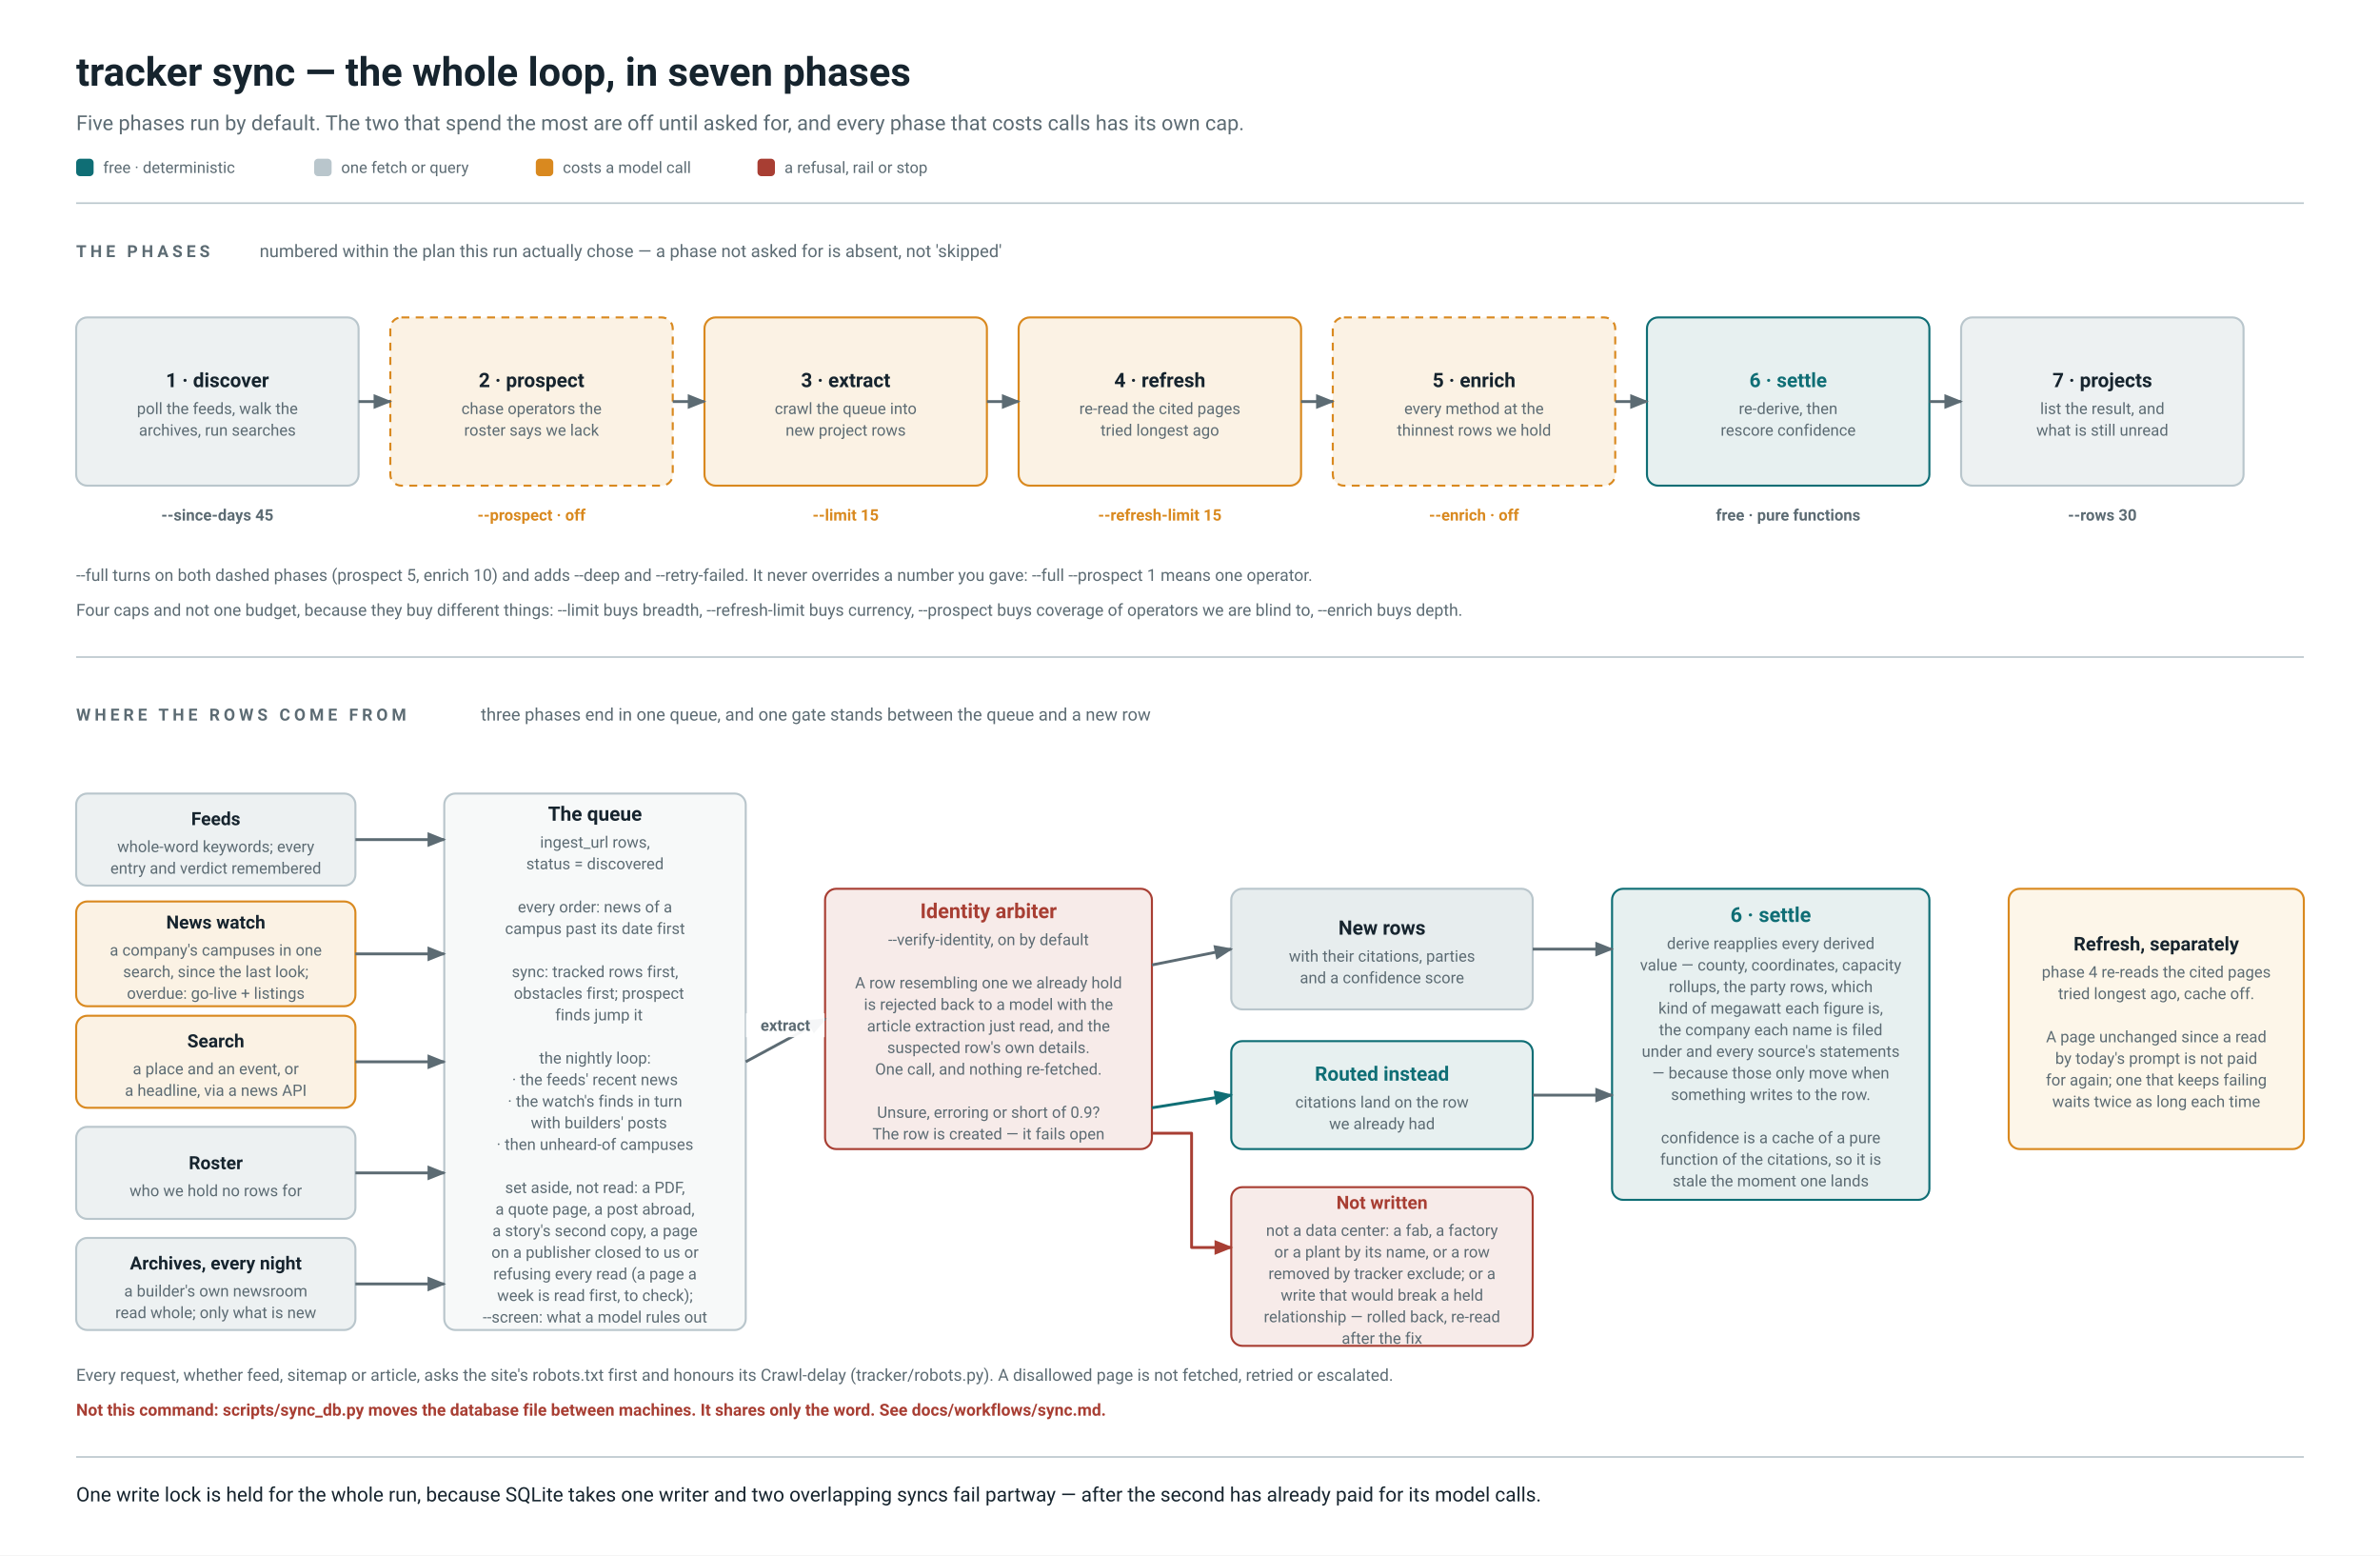
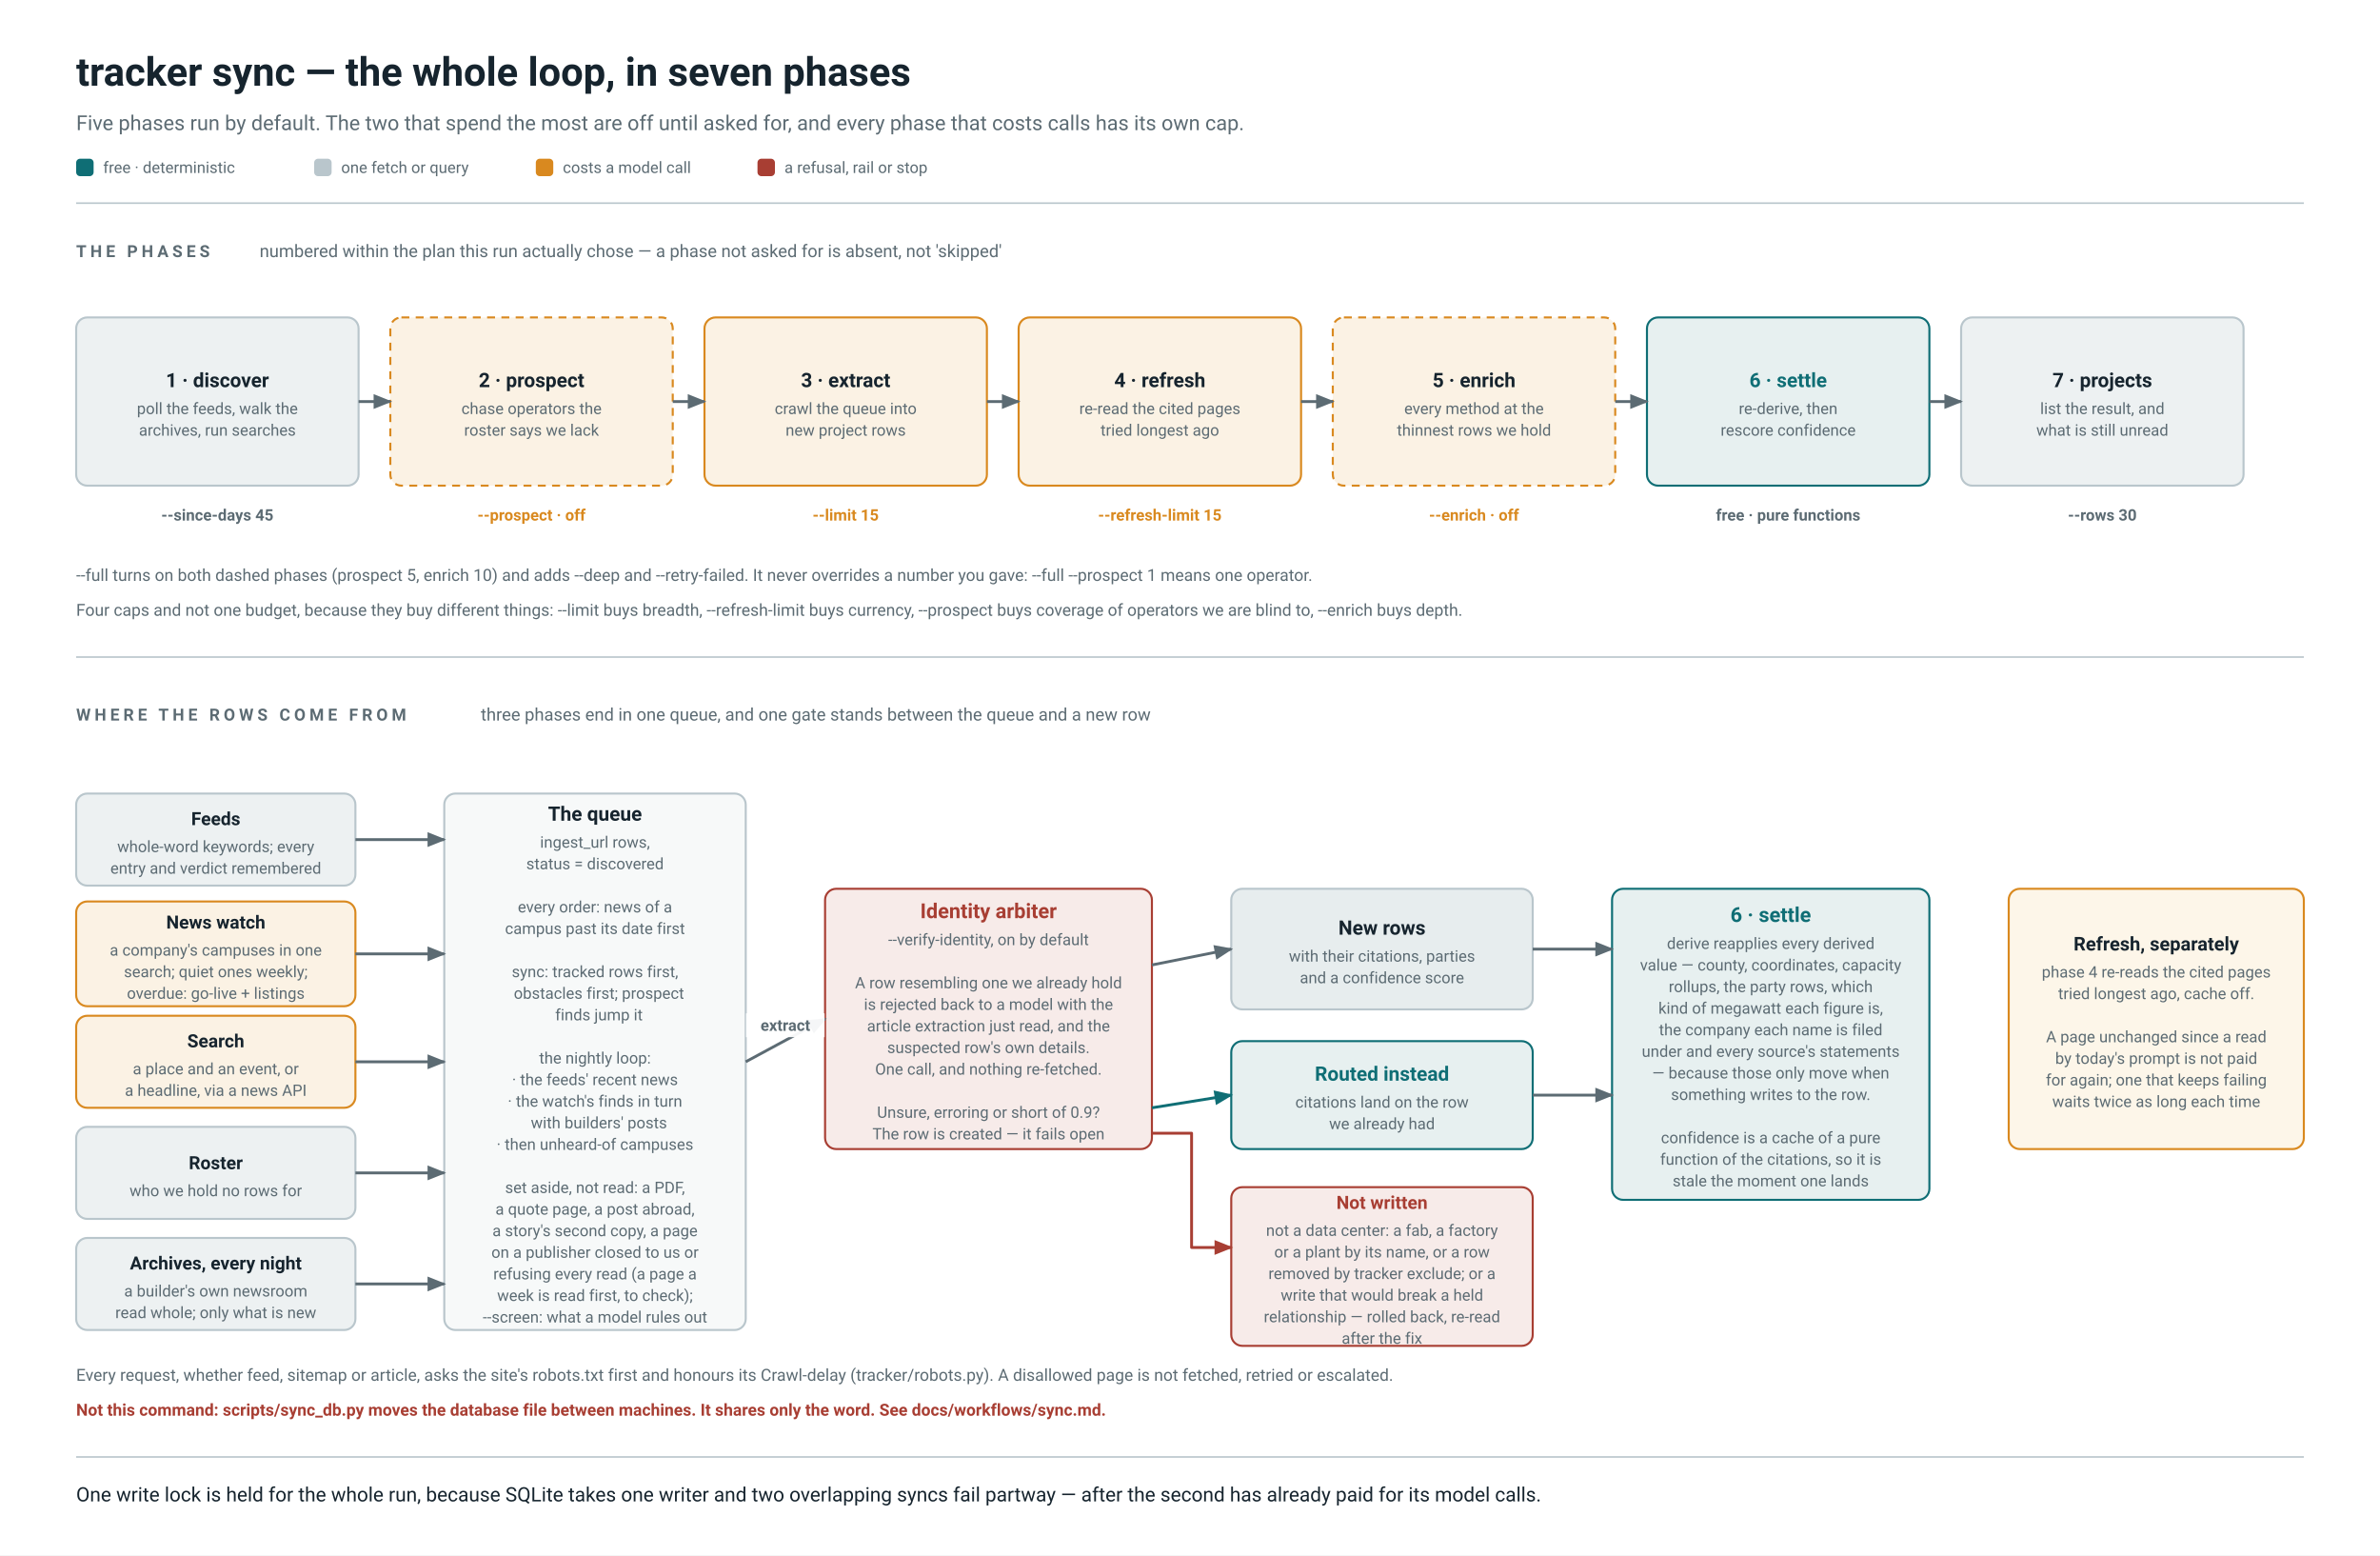
<svg xmlns="http://www.w3.org/2000/svg" width="1500" height="980" viewBox="0 0 1500 980" font-family="system-ui,-apple-system,'Segoe UI',Roboto,'Helvetica Neue','DejaVu Sans',Arial,sans-serif">
  <defs>
    <marker id="a0F6E75" viewBox="0 0 10 10" refX="9" refY="5" markerWidth="6.5" markerHeight="6.5" orient="auto-start-reverse">
      <path d="M 0 1 L 10 5 L 0 9 z" fill="#0F6E75" />
    </marker>
    <marker id="a5C6B73" viewBox="0 0 10 10" refX="9" refY="5" markerWidth="6.5" markerHeight="6.5" orient="auto-start-reverse">
      <path d="M 0 1 L 10 5 L 0 9 z" fill="#5C6B73" />
    </marker>
    <marker id="aA83E33" viewBox="0 0 10 10" refX="9" refY="5" markerWidth="6.5" markerHeight="6.5" orient="auto-start-reverse">
      <path d="M 0 1 L 10 5 L 0 9 z" fill="#A83E33" />
    </marker>
  </defs>
  <rect width="1500" height="980" fill="#FFFFFF" />
  <g font-family="system-ui,-apple-system,'Segoe UI',Roboto,'Helvetica Neue','DejaVu Sans',Arial,sans-serif" xml:space="preserve">
    <text x="48.0" y="54.0" font-size="25" fill="#16242E" text-anchor="start" font-weight="700">tracker sync — the whole loop, in seven phases</text>
    <text x="48.0" y="82.0" font-size="13" fill="#5C6B73" text-anchor="start">Five phases run by default. The two that spend the most are off until asked for, and every phase that costs calls has its own cap.</text>
    <rect x="48.0" y="100.0" width="11" height="11" rx="2.5" fill="#0F6E75" />
    <text x="65.0" y="109.0" font-size="10" fill="#5C6B73" text-anchor="start">free · deterministic</text>
    <rect x="198.0" y="100.0" width="11" height="11" rx="2.5" fill="#B9C6CC" />
    <text x="215.0" y="109.0" font-size="10" fill="#5C6B73" text-anchor="start">one fetch or query</text>
    <rect x="337.7" y="100.0" width="11" height="11" rx="2.5" fill="#D9891F" />
    <text x="354.7" y="109.0" font-size="10" fill="#5C6B73" text-anchor="start">costs a model call</text>
    <rect x="477.4" y="100.0" width="11" height="11" rx="2.5" fill="#A83E33" />
    <text x="494.4" y="109.0" font-size="10" fill="#5C6B73" text-anchor="start">a refusal, rail or stop</text>
    <line x1="48" y1="128" x2="1452" y2="128" stroke="#B9C6CC" stroke-width="1" />
    <text x="48.0" y="162.0" font-size="10.5" fill="#5C6B73" text-anchor="start" font-weight="700" letter-spacing="2.4">THE PHASES</text>
    <text x="163.6" y="162.0" font-size="11" fill="#5C6B73" text-anchor="start">numbered within the plan this run actually chose — a phase not asked for is absent, not 'skipped'</text>
    <rect x="48.0" y="200.0" width="178.0" height="106.0" rx="7" fill="#EDF1F2" stroke="#B9C6CC" stroke-width="1.3" />
    <text x="137.0" y="243.9" font-size="12.5" fill="#16242E" text-anchor="middle" font-weight="700">1 · discover</text>
    <text x="137.0" y="260.9" font-size="10" fill="#5C6B73" text-anchor="middle">poll the feeds, walk the</text>
    <text x="137.0" y="274.5" font-size="10" fill="#5C6B73" text-anchor="middle">archives, run searches</text>
    <text x="137.0" y="328.0" font-size="10" fill="#5C6B73" text-anchor="middle" font-weight="700">--since-days 45</text>
    <rect x="246.0" y="200.0" width="178.0" height="106.0" rx="7" fill="#FBF2E4" stroke="#D9891F" stroke-width="1.3" stroke-dasharray="5 4" />
    <text x="335.0" y="243.9" font-size="12.5" fill="#16242E" text-anchor="middle" font-weight="700">2 · prospect</text>
    <text x="335.0" y="260.9" font-size="10" fill="#5C6B73" text-anchor="middle">chase operators the</text>
    <text x="335.0" y="274.5" font-size="10" fill="#5C6B73" text-anchor="middle">roster says we lack</text>
    <text x="335.0" y="328.0" font-size="10" fill="#D9891F" text-anchor="middle" font-weight="700">--prospect · off</text>
    <rect x="444.0" y="200.0" width="178.0" height="106.0" rx="7" fill="#FBF2E4" stroke="#D9891F" stroke-width="1.3" />
    <text x="533.0" y="243.9" font-size="12.5" fill="#16242E" text-anchor="middle" font-weight="700">3 · extract</text>
    <text x="533.0" y="260.9" font-size="10" fill="#5C6B73" text-anchor="middle">crawl the queue into</text>
    <text x="533.0" y="274.5" font-size="10" fill="#5C6B73" text-anchor="middle">new project rows</text>
    <text x="533.0" y="328.0" font-size="10" fill="#D9891F" text-anchor="middle" font-weight="700">--limit 15</text>
    <rect x="642.0" y="200.0" width="178.0" height="106.0" rx="7" fill="#FBF2E4" stroke="#D9891F" stroke-width="1.3" />
    <text x="731.0" y="243.9" font-size="12.5" fill="#16242E" text-anchor="middle" font-weight="700">4 · refresh</text>
    <text x="731.0" y="260.9" font-size="10" fill="#5C6B73" text-anchor="middle">re-read the cited pages</text>
    <text x="731.0" y="274.5" font-size="10" fill="#5C6B73" text-anchor="middle">tried longest ago</text>
    <text x="731.0" y="328.0" font-size="10" fill="#D9891F" text-anchor="middle" font-weight="700">--refresh-limit 15</text>
    <rect x="840.0" y="200.0" width="178.0" height="106.0" rx="7" fill="#FBF2E4" stroke="#D9891F" stroke-width="1.3" stroke-dasharray="5 4" />
    <text x="929.0" y="243.9" font-size="12.5" fill="#16242E" text-anchor="middle" font-weight="700">5 · enrich</text>
    <text x="929.0" y="260.9" font-size="10" fill="#5C6B73" text-anchor="middle">every method at the</text>
    <text x="929.0" y="274.5" font-size="10" fill="#5C6B73" text-anchor="middle">thinnest rows we hold</text>
    <text x="929.0" y="328.0" font-size="10" fill="#D9891F" text-anchor="middle" font-weight="700">--enrich · off</text>
    <rect x="1038.0" y="200.0" width="178.0" height="106.0" rx="7" fill="#E7F0F0" stroke="#0F6E75" stroke-width="1.3" />
    <text x="1127.0" y="243.9" font-size="12.5" fill="#0F6E75" text-anchor="middle" font-weight="700">6 · settle</text>
    <text x="1127.0" y="260.9" font-size="10" fill="#5C6B73" text-anchor="middle">re-derive, then</text>
    <text x="1127.0" y="274.5" font-size="10" fill="#5C6B73" text-anchor="middle">rescore confidence</text>
    <text x="1127.0" y="328.0" font-size="10" fill="#5C6B73" text-anchor="middle" font-weight="700">free · pure functions</text>
    <rect x="1236.0" y="200.0" width="178.0" height="106.0" rx="7" fill="#EDF1F2" stroke="#B9C6CC" stroke-width="1.3" />
    <text x="1325.0" y="243.9" font-size="12.5" fill="#16242E" text-anchor="middle" font-weight="700">7 · projects</text>
    <text x="1325.0" y="260.9" font-size="10" fill="#5C6B73" text-anchor="middle">list the result, and</text>
    <text x="1325.0" y="274.5" font-size="10" fill="#5C6B73" text-anchor="middle">what is still unread</text>
    <text x="1325.0" y="328.0" font-size="10" fill="#5C6B73" text-anchor="middle" font-weight="700">--rows 30</text>
    <polyline points="226.0,253.0 246.0,253.0" fill="none" stroke="#5C6B73" stroke-width="1.8" stroke-linejoin="round" marker-end="url(#a5C6B73)" />
    <polyline points="424.0,253.0 444.0,253.0" fill="none" stroke="#5C6B73" stroke-width="1.8" stroke-linejoin="round" marker-end="url(#a5C6B73)" />
    <polyline points="622.0,253.0 642.0,253.0" fill="none" stroke="#5C6B73" stroke-width="1.8" stroke-linejoin="round" marker-end="url(#a5C6B73)" />
    <polyline points="820.0,253.0 840.0,253.0" fill="none" stroke="#5C6B73" stroke-width="1.8" stroke-linejoin="round" marker-end="url(#a5C6B73)" />
    <polyline points="1018.0,253.0 1038.0,253.0" fill="none" stroke="#5C6B73" stroke-width="1.8" stroke-linejoin="round" marker-end="url(#a5C6B73)" />
    <polyline points="1216.0,253.0 1236.0,253.0" fill="none" stroke="#5C6B73" stroke-width="1.8" stroke-linejoin="round" marker-end="url(#a5C6B73)" />
    <text x="48.0" y="366.0" font-size="10.5" fill="#5C6B73" text-anchor="start">--full turns on both dashed phases (prospect 5, enrich 10) and adds --deep and --retry-failed. It never overrides a number you gave: --full --prospect 1 means one operator.</text>
    <text x="48.0" y="388.0" font-size="10.5" fill="#5C6B73" text-anchor="start">Four caps and not one budget, because they buy different things: --limit buys breadth, --refresh-limit buys currency, --prospect buys coverage of operators we are blind to, --enrich buys depth.</text>
    <line x1="48" y1="414" x2="1452" y2="414" stroke="#B9C6CC" stroke-width="1" />
    <text x="48.0" y="454.0" font-size="10.5" fill="#5C6B73" text-anchor="start" font-weight="700" letter-spacing="2.4">WHERE THE ROWS COME FROM</text>
    <text x="303.0" y="454.0" font-size="11" fill="#5C6B73" text-anchor="start">three phases end in one queue, and one gate stands between the queue and a new row</text>
    <rect x="48.0" y="500.0" width="176.0" height="58.0" rx="7" fill="#EDF1F2" stroke="#B9C6CC" stroke-width="1.3" />
    <text x="136.0" y="519.9" font-size="11.5" fill="#16242E" text-anchor="middle" font-weight="700">Feeds</text>
    <text x="136.0" y="536.9" font-size="10" fill="#5C6B73" text-anchor="middle">whole-word keywords; every</text>
    <text x="136.0" y="550.5" font-size="10" fill="#5C6B73" text-anchor="middle">entry and verdict remembered</text>
    <rect x="48.0" y="568.0" width="176.0" height="66.0" rx="7" fill="#FBF2E4" stroke="#D9891F" stroke-width="1.3" />
    <text x="136.0" y="585.1" font-size="11.5" fill="#16242E" text-anchor="middle" font-weight="700">News watch</text>
    <text x="136.0" y="602.1" font-size="10" fill="#5C6B73" text-anchor="middle">a company's campuses in one</text>
-     <text x="136.0" y="615.7" font-size="10" fill="#5C6B73" text-anchor="middle">search, since the last look;</text>
+     <text x="136.0" y="615.7" font-size="10" fill="#5C6B73" text-anchor="middle">search; quiet ones weekly;</text>
    <text x="136.0" y="629.3" font-size="10" fill="#5C6B73" text-anchor="middle">overdue: go-live + listings</text>
    <rect x="48.0" y="640.0" width="176.0" height="58.0" rx="7" fill="#FBF2E4" stroke="#D9891F" stroke-width="1.3" />
    <text x="136.0" y="659.9" font-size="11.5" fill="#16242E" text-anchor="middle" font-weight="700">Search</text>
    <text x="136.0" y="676.9" font-size="10" fill="#5C6B73" text-anchor="middle">a place and an event, or</text>
    <text x="136.0" y="690.5" font-size="10" fill="#5C6B73" text-anchor="middle">a headline, via a news API</text>
    <rect x="48.0" y="710.0" width="176.0" height="58.0" rx="7" fill="#EDF1F2" stroke="#B9C6CC" stroke-width="1.3" />
    <text x="136.0" y="736.7" font-size="11.5" fill="#16242E" text-anchor="middle" font-weight="700">Roster</text>
    <text x="136.0" y="753.7" font-size="10" fill="#5C6B73" text-anchor="middle">who we hold no rows for</text>
    <rect x="48.0" y="780.0" width="176.0" height="58.0" rx="7" fill="#EDF1F2" stroke="#B9C6CC" stroke-width="1.3" />
    <text x="136.0" y="799.9" font-size="11.5" fill="#16242E" text-anchor="middle" font-weight="700">Archives, every night</text>
    <text x="136.0" y="816.9" font-size="10" fill="#5C6B73" text-anchor="middle">a builder's own newsroom</text>
    <text x="136.0" y="830.5" font-size="10" fill="#5C6B73" text-anchor="middle">read whole; only what is new</text>
    <rect x="280.0" y="500.0" width="190.0" height="338.0" rx="7" fill="#F7F9F9" stroke="#B9C6CC" stroke-width="1.3" />
    <text x="375.0" y="517.1" font-size="12.5" fill="#16242E" text-anchor="middle" font-weight="700">The queue</text>
    <text x="375.0" y="534.1" font-size="10" fill="#5C6B73" text-anchor="middle">ingest_url rows,</text>
    <text x="375.0" y="547.7" font-size="10" fill="#5C6B73" text-anchor="middle">status = discovered</text>
    <text x="375.0" y="561.3" font-size="10" fill="#5C6B73" text-anchor="middle" />
    <text x="375.0" y="574.9" font-size="10" fill="#5C6B73" text-anchor="middle">every order: news of a</text>
    <text x="375.0" y="588.5" font-size="10" fill="#5C6B73" text-anchor="middle">campus past its date first</text>
    <text x="375.0" y="602.1" font-size="10" fill="#5C6B73" text-anchor="middle" />
    <text x="375.0" y="615.7" font-size="10" fill="#5C6B73" text-anchor="middle">sync: tracked rows first,</text>
    <text x="375.0" y="629.3" font-size="10" fill="#5C6B73" text-anchor="middle">  obstacles first; prospect</text>
    <text x="375.0" y="642.9" font-size="10" fill="#5C6B73" text-anchor="middle">  finds jump it</text>
    <text x="375.0" y="656.5" font-size="10" fill="#5C6B73" text-anchor="middle" />
    <text x="375.0" y="670.1" font-size="10" fill="#5C6B73" text-anchor="middle">the nightly loop:</text>
    <text x="375.0" y="683.7" font-size="10" fill="#5C6B73" text-anchor="middle">· the feeds' recent news</text>
    <text x="375.0" y="697.3" font-size="10" fill="#5C6B73" text-anchor="middle">· the watch's finds in turn</text>
    <text x="375.0" y="710.9" font-size="10" fill="#5C6B73" text-anchor="middle">  with builders' posts</text>
    <text x="375.0" y="724.5" font-size="10" fill="#5C6B73" text-anchor="middle">· then unheard-of campuses</text>
    <text x="375.0" y="738.1" font-size="10" fill="#5C6B73" text-anchor="middle" />
    <text x="375.0" y="751.7" font-size="10" fill="#5C6B73" text-anchor="middle">set aside, not read: a PDF,</text>
    <text x="375.0" y="765.3" font-size="10" fill="#5C6B73" text-anchor="middle">a quote page, a post abroad,</text>
    <text x="375.0" y="778.9" font-size="10" fill="#5C6B73" text-anchor="middle">a story's second copy, a page</text>
    <text x="375.0" y="792.5" font-size="10" fill="#5C6B73" text-anchor="middle">on a publisher closed to us or</text>
    <text x="375.0" y="806.1" font-size="10" fill="#5C6B73" text-anchor="middle">refusing every read (a page a</text>
    <text x="375.0" y="819.7" font-size="10" fill="#5C6B73" text-anchor="middle">week is read first, to check);</text>
    <text x="375.0" y="833.3" font-size="10" fill="#5C6B73" text-anchor="middle">--screen: what a model rules out</text>
    <polyline points="224.0,529.0 280.0,529.0" fill="none" stroke="#5C6B73" stroke-width="1.8" stroke-linejoin="round" marker-end="url(#a5C6B73)" />
    <polyline points="224.0,601.0 280.0,601.0" fill="none" stroke="#5C6B73" stroke-width="1.8" stroke-linejoin="round" marker-end="url(#a5C6B73)" />
    <polyline points="224.0,669.0 280.0,669.0" fill="none" stroke="#5C6B73" stroke-width="1.8" stroke-linejoin="round" marker-end="url(#a5C6B73)" />
    <polyline points="224.0,739.0 280.0,739.0" fill="none" stroke="#5C6B73" stroke-width="1.8" stroke-linejoin="round" marker-end="url(#a5C6B73)" />
    <polyline points="224.0,809.0 280.0,809.0" fill="none" stroke="#5C6B73" stroke-width="1.8" stroke-linejoin="round" marker-end="url(#a5C6B73)" />
    <rect x="520.0" y="560.0" width="206.0" height="164.0" rx="7" fill="#F7EBE9" stroke="#A83E33" stroke-width="1.3" />
    <text x="623.0" y="578.5" font-size="13" fill="#A83E33" text-anchor="middle" font-weight="700">Identity arbiter</text>
    <text x="623.0" y="595.5" font-size="10" fill="#5C6B73" text-anchor="middle">--verify-identity, on by default</text>
    <text x="623.0" y="609.1" font-size="10" fill="#5C6B73" text-anchor="middle" />
    <text x="623.0" y="622.7" font-size="10" fill="#5C6B73" text-anchor="middle">A row resembling one we already hold</text>
    <text x="623.0" y="636.3" font-size="10" fill="#5C6B73" text-anchor="middle">is rejected back to a model with the</text>
    <text x="623.0" y="649.9" font-size="10" fill="#5C6B73" text-anchor="middle">article extraction just read, and the</text>
    <text x="623.0" y="663.5" font-size="10" fill="#5C6B73" text-anchor="middle">suspected row's own details.</text>
    <text x="623.0" y="677.1" font-size="10" fill="#5C6B73" text-anchor="middle">One call, and nothing re-fetched.</text>
    <text x="623.0" y="690.7" font-size="10" fill="#5C6B73" text-anchor="middle" />
    <text x="623.0" y="704.3" font-size="10" fill="#5C6B73" text-anchor="middle">Unsure, erroring or short of 0.9?</text>
    <text x="623.0" y="717.9" font-size="10" fill="#5C6B73" text-anchor="middle">The row is created — it fails open</text>
    <polyline points="470.0,669.0 520.0,642.0" fill="none" stroke="#5C6B73" stroke-width="1.8" stroke-linejoin="round" marker-end="url(#a5C6B73)" />
    <rect x="470.2" y="638.5" width="49.5" height="15" fill="#FFFFFF" opacity="0.94" />
    <text x="495.0" y="649.5" font-size="10" fill="#5C6B73" text-anchor="middle" font-weight="700">extract</text>
    <rect x="776.0" y="560.0" width="190.0" height="76.0" rx="7" fill="#E7EDEE" stroke="#B9C6CC" stroke-width="1.3" />
    <text x="871.0" y="588.9" font-size="12.5" fill="#16242E" text-anchor="middle" font-weight="700">New rows</text>
    <text x="871.0" y="605.9" font-size="10" fill="#5C6B73" text-anchor="middle">with their citations, parties</text>
    <text x="871.0" y="619.5" font-size="10" fill="#5C6B73" text-anchor="middle">and a confidence score</text>
    <rect x="776.0" y="656.0" width="190.0" height="68.0" rx="7" fill="#E7F0F0" stroke="#0F6E75" stroke-width="1.3" />
    <text x="871.0" y="680.9" font-size="12.5" fill="#0F6E75" text-anchor="middle" font-weight="700">Routed instead</text>
    <text x="871.0" y="697.9" font-size="10" fill="#5C6B73" text-anchor="middle">citations land on the row</text>
    <text x="871.0" y="711.5" font-size="10" fill="#5C6B73" text-anchor="middle">we already had</text>
    <polyline points="726.0,608.0 776.0,598.0" fill="none" stroke="#5C6B73" stroke-width="1.8" stroke-linejoin="round" marker-end="url(#a5C6B73)" />
    <polyline points="726.0,698.0 776.0,690.0" fill="none" stroke="#0F6E75" stroke-width="1.8" stroke-linejoin="round" marker-end="url(#a0F6E75)" />
    <rect x="776.0" y="748.0" width="190.0" height="100.0" rx="7" fill="#F7EBE9" stroke="#A83E33" stroke-width="1.3" />
    <text x="871.0" y="761.7" font-size="11.5" fill="#A83E33" text-anchor="middle" font-weight="700">Not written</text>
    <text x="871.0" y="778.7" font-size="10" fill="#5C6B73" text-anchor="middle">not a data center: a fab, a factory</text>
    <text x="871.0" y="792.3" font-size="10" fill="#5C6B73" text-anchor="middle">or a plant by its name, or a row</text>
    <text x="871.0" y="805.9" font-size="10" fill="#5C6B73" text-anchor="middle">removed by tracker exclude; or a</text>
    <text x="871.0" y="819.5" font-size="10" fill="#5C6B73" text-anchor="middle">write that would break a held</text>
    <text x="871.0" y="833.1" font-size="10" fill="#5C6B73" text-anchor="middle">relationship — rolled back, re-read</text>
    <text x="871.0" y="846.7" font-size="10" fill="#5C6B73" text-anchor="middle">after the fix</text>
    <polyline points="726.0,714.0 751.0,714.0 751.0,786.0 776.0,786.0" fill="none" stroke="#A83E33" stroke-width="1.8" stroke-linejoin="round" marker-end="url(#aA83E33)" />
    <rect x="1016.0" y="560.0" width="200.0" height="196.0" rx="7" fill="#E7F0F0" stroke="#0F6E75" stroke-width="1.3" />
    <text x="1116.0" y="580.9" font-size="13" fill="#0F6E75" text-anchor="middle" font-weight="700">6 · settle</text>
    <text x="1116.0" y="597.9" font-size="10" fill="#5C6B73" text-anchor="middle">derive reapplies every derived</text>
    <text x="1116.0" y="611.5" font-size="10" fill="#5C6B73" text-anchor="middle">value — county, coordinates, capacity</text>
    <text x="1116.0" y="625.1" font-size="10" fill="#5C6B73" text-anchor="middle">rollups, the party rows, which</text>
    <text x="1116.0" y="638.7" font-size="10" fill="#5C6B73" text-anchor="middle">kind of megawatt each figure is,</text>
    <text x="1116.0" y="652.3" font-size="10" fill="#5C6B73" text-anchor="middle">the company each name is filed</text>
    <text x="1116.0" y="665.9" font-size="10" fill="#5C6B73" text-anchor="middle">under and every source's statements</text>
    <text x="1116.0" y="679.5" font-size="10" fill="#5C6B73" text-anchor="middle">— because those only move when</text>
    <text x="1116.0" y="693.1" font-size="10" fill="#5C6B73" text-anchor="middle">something writes to the row.</text>
    <text x="1116.0" y="706.7" font-size="10" fill="#5C6B73" text-anchor="middle" />
    <text x="1116.0" y="720.3" font-size="10" fill="#5C6B73" text-anchor="middle">confidence is a cache of a pure</text>
    <text x="1116.0" y="733.9" font-size="10" fill="#5C6B73" text-anchor="middle">function of the citations, so it is</text>
    <text x="1116.0" y="747.5" font-size="10" fill="#5C6B73" text-anchor="middle">stale the moment one lands</text>
    <polyline points="966.0,598.0 1016.0,598.0" fill="none" stroke="#5C6B73" stroke-width="1.8" stroke-linejoin="round" marker-end="url(#a5C6B73)" />
    <polyline points="966.0,690.0 1016.0,690.0" fill="none" stroke="#5C6B73" stroke-width="1.8" stroke-linejoin="round" marker-end="url(#a5C6B73)" />
    <rect x="1266.0" y="560.0" width="186.0" height="164.0" rx="7" fill="#FDF6E9" stroke="#D9891F" stroke-width="1.3" />
    <text x="1359.0" y="598.9" font-size="12" fill="#16242E" text-anchor="middle" font-weight="700">Refresh, separately</text>
    <text x="1359.0" y="615.9" font-size="10" fill="#5C6B73" text-anchor="middle">phase 4 re-reads the cited pages</text>
    <text x="1359.0" y="629.5" font-size="10" fill="#5C6B73" text-anchor="middle">tried longest ago, cache off.</text>
    <text x="1359.0" y="643.1" font-size="10" fill="#5C6B73" text-anchor="middle" />
    <text x="1359.0" y="656.7" font-size="10" fill="#5C6B73" text-anchor="middle">A page unchanged since a read</text>
    <text x="1359.0" y="670.3" font-size="10" fill="#5C6B73" text-anchor="middle">by today's prompt is not paid</text>
    <text x="1359.0" y="683.9" font-size="10" fill="#5C6B73" text-anchor="middle">for again; one that keeps failing</text>
    <text x="1359.0" y="697.5" font-size="10" fill="#5C6B73" text-anchor="middle">waits twice as long each time</text>
    <text x="48.0" y="870.0" font-size="10.5" fill="#5C6B73" text-anchor="start">Every request, whether feed, sitemap or article, asks the site's robots.txt first and honours its Crawl-delay (tracker/robots.py). A disallowed page is not fetched, retried or escalated.</text>
    <text x="48.0" y="892.0" font-size="10.5" fill="#A83E33" text-anchor="start" font-weight="700">Not this command: scripts/sync_db.py moves the database file between machines. It shares only the word. See docs/workflows/sync.md.</text>
    <line x1="48" y1="918" x2="1452" y2="918" stroke="#B9C6CC" stroke-width="1" />
    <text x="48.0" y="946.0" font-size="12.5" fill="#16242E" text-anchor="start">One write lock is held for the whole run, because SQLite takes one writer and two overlapping syncs fail partway — after the second has already paid for its model calls.</text>
  </g>
</svg>
